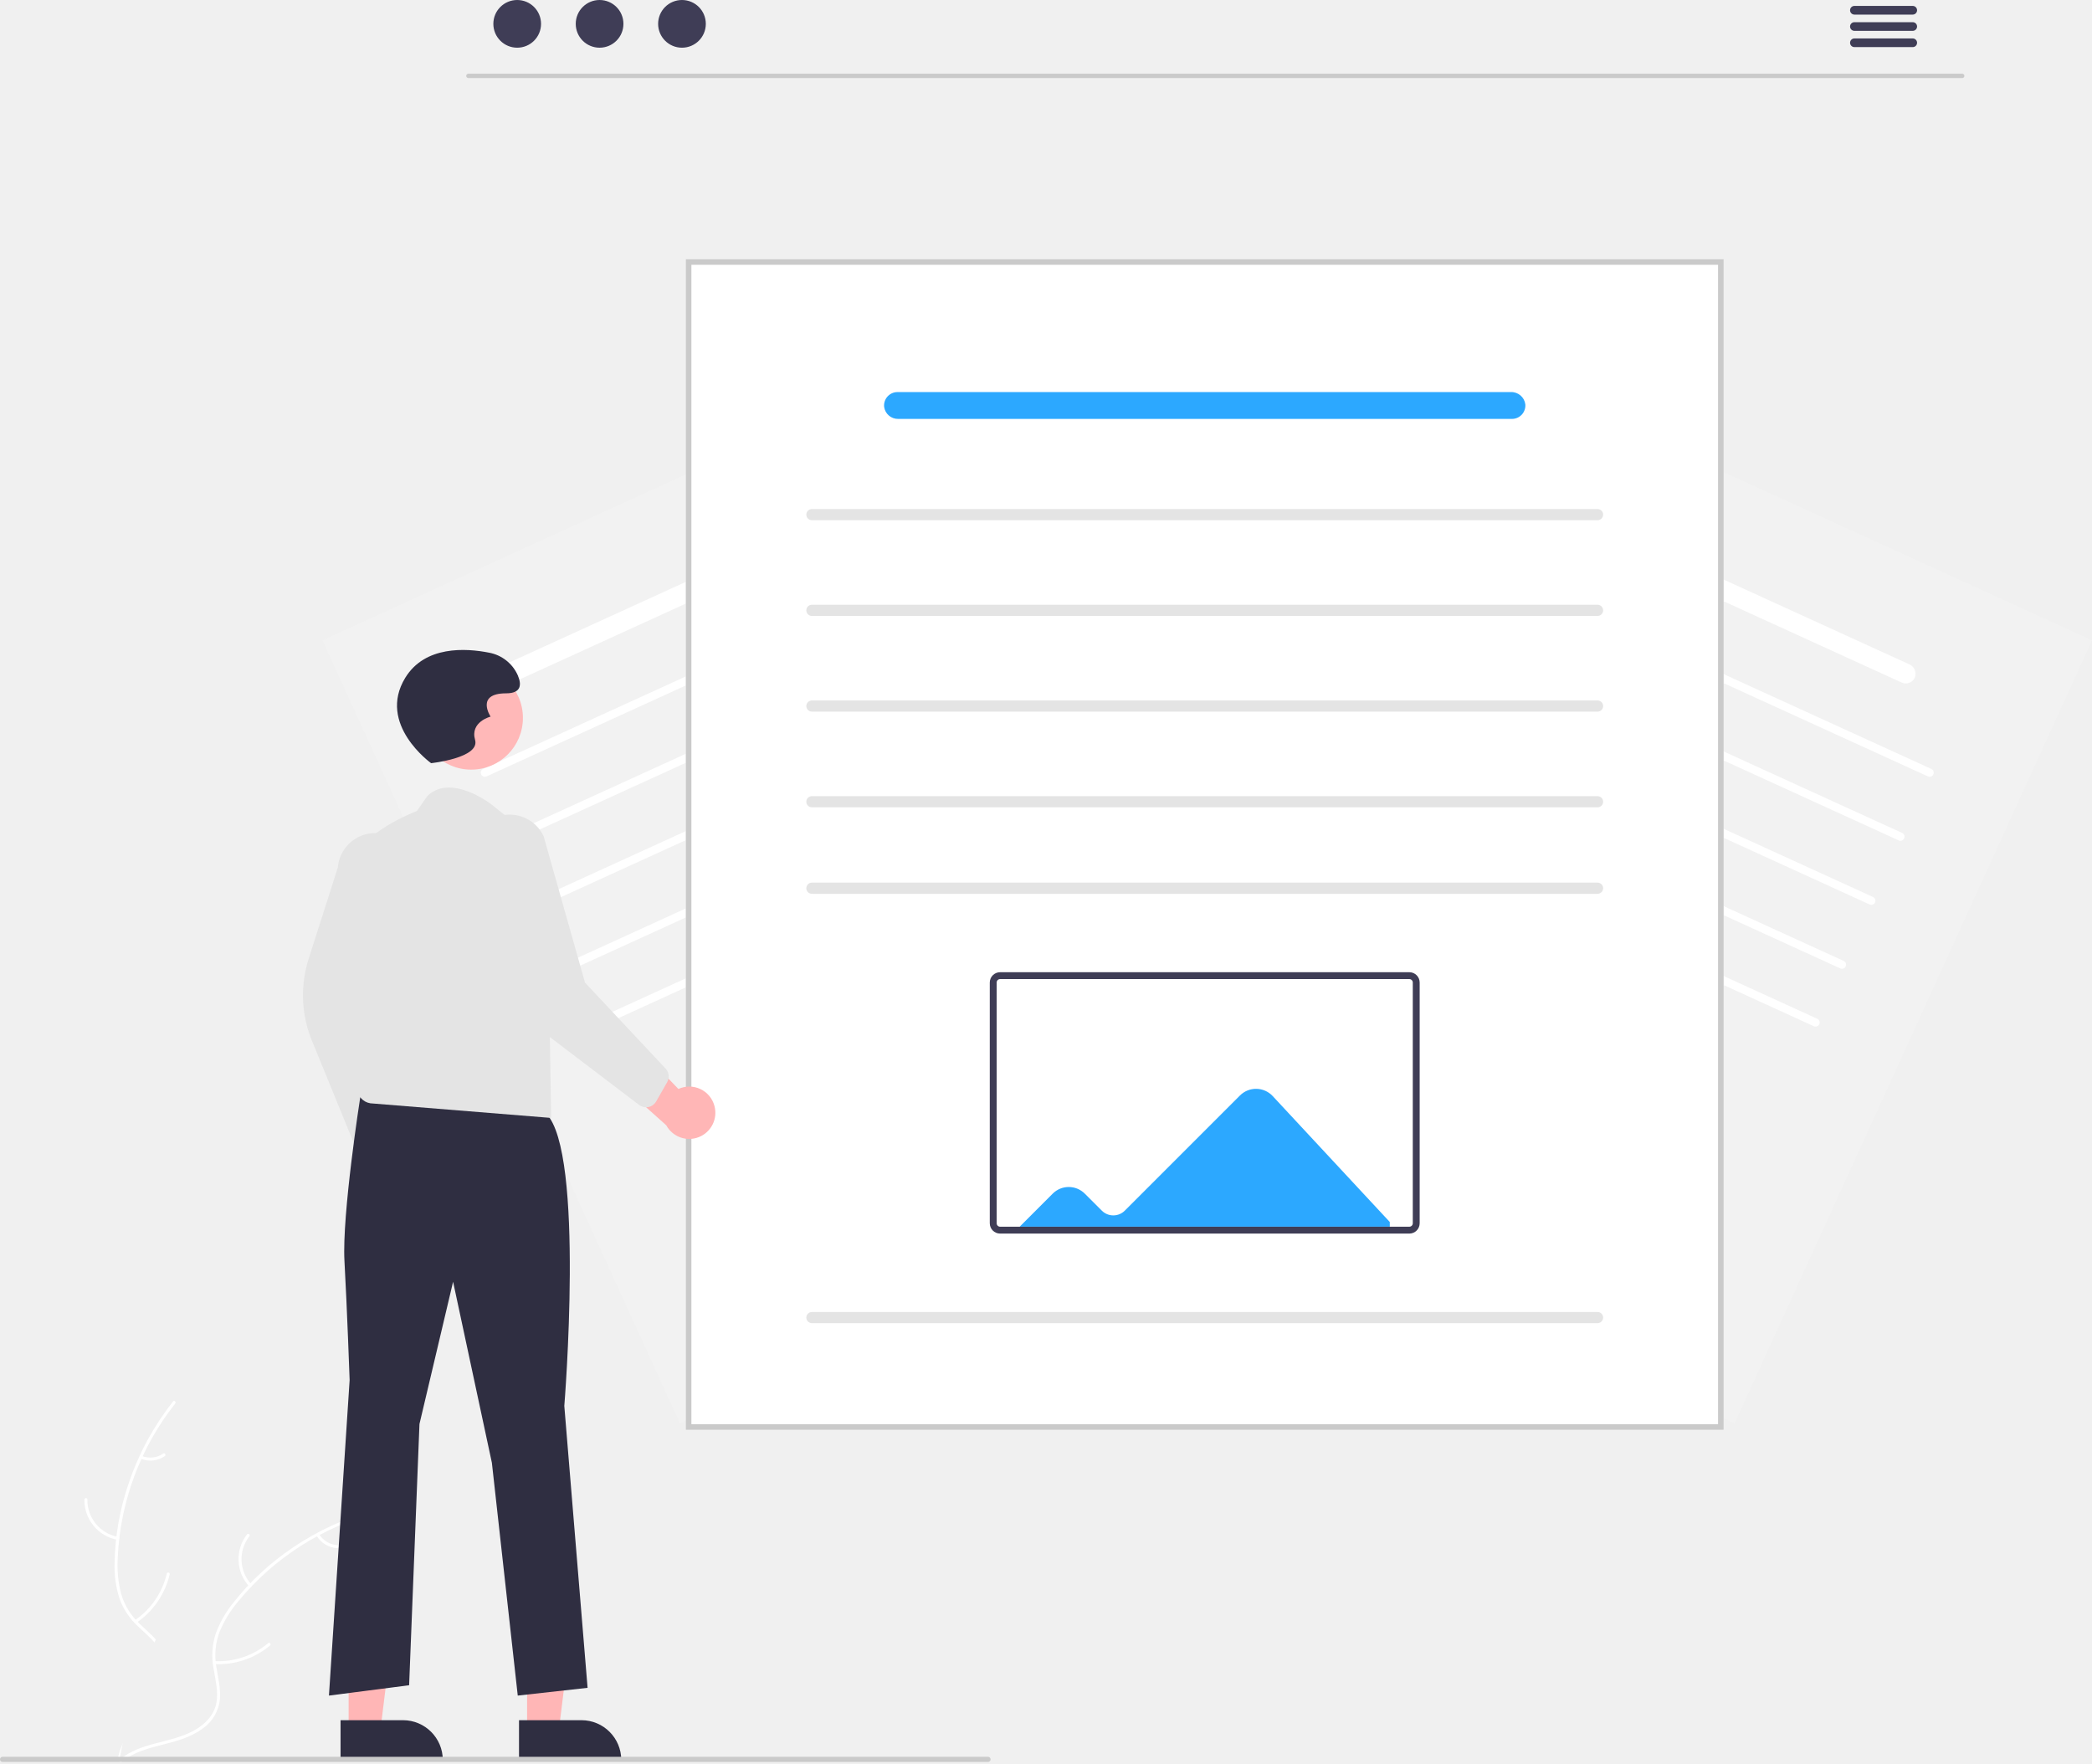
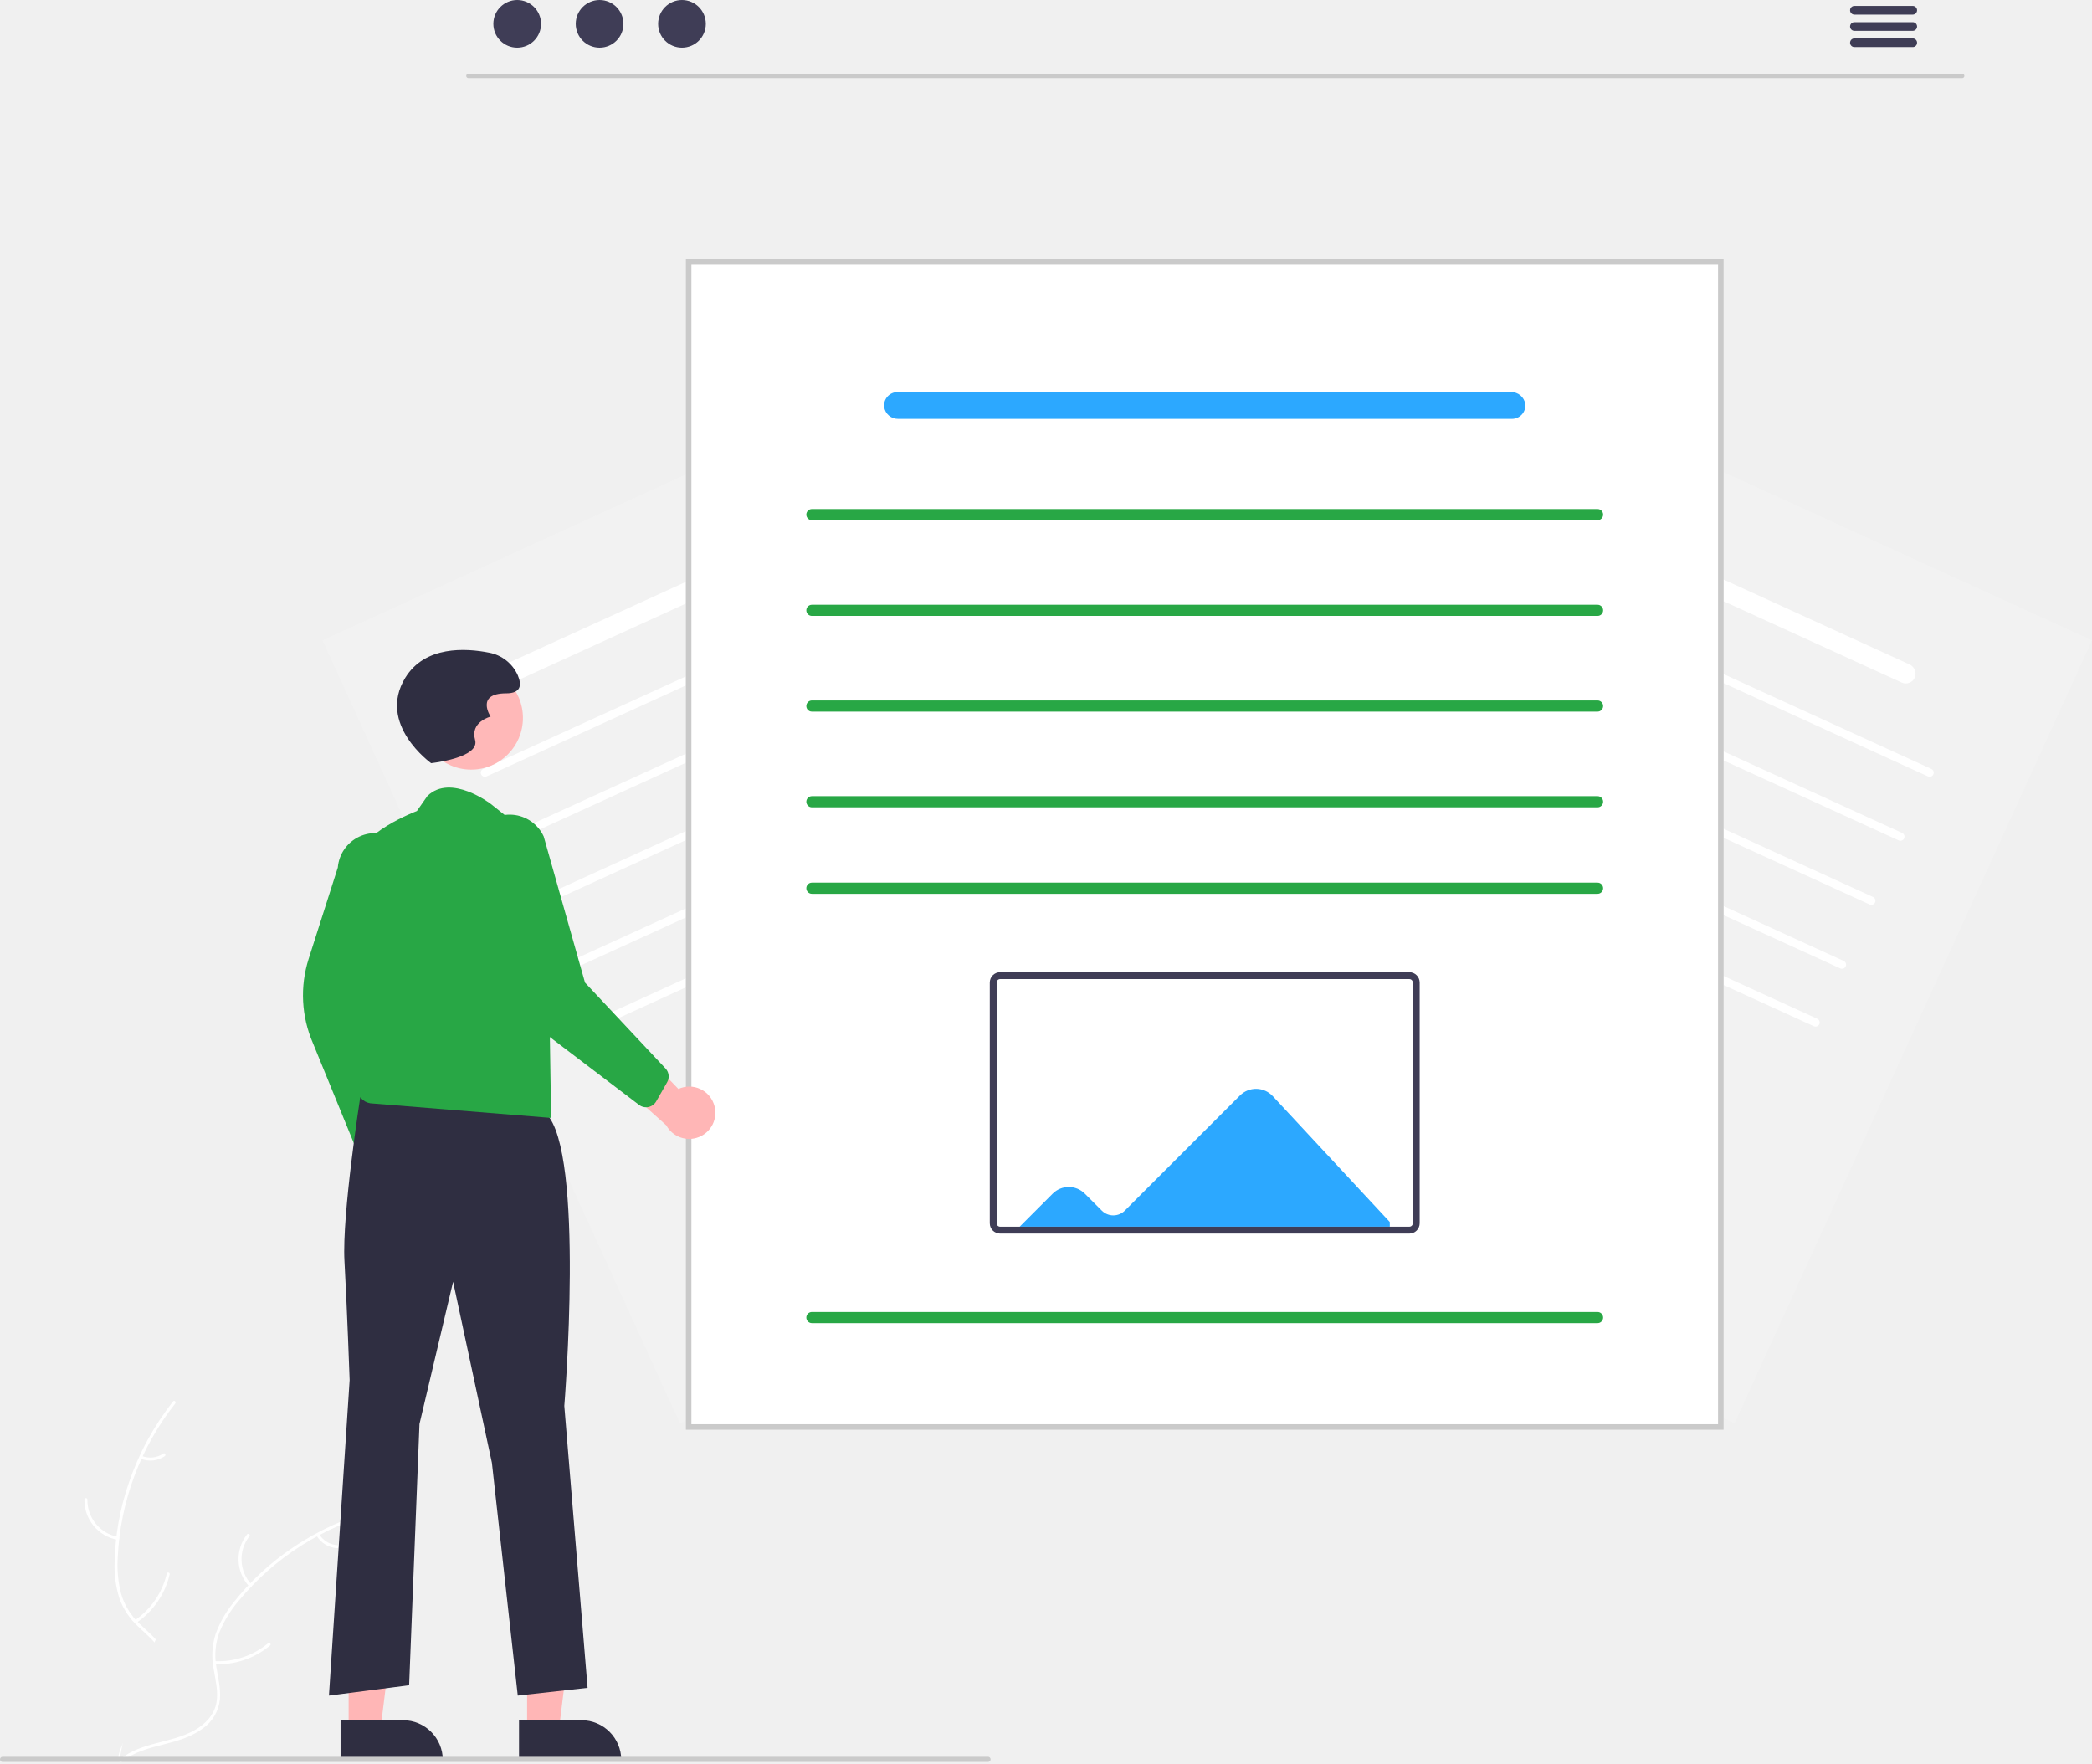
<svg xmlns="http://www.w3.org/2000/svg" height="681.894" viewBox="0 0 808.841 681.894" width="808.841">
  <g transform="translate(-195.5797 -109.0532)">
    <path d="m866.246 659.314-268.345-122.505 138.175-302.67 268.345 122.505z" fill="#f2f2f2" />
    <path d="m907.123 483.478-203.145-92.739a1.586 1.586 0 0 1 1.317-2.885l203.145 92.739a1.586 1.586 0 0 1 -1.317 2.885z" fill="#fff" />
    <path d="m918.42 458.734-203.145-92.739a1.586 1.586 0 1 1 1.317-2.885l203.145 92.739a1.586 1.586 0 1 1 -1.317 2.885z" fill="#fff" />
    <path d="m929.716 433.99-203.145-92.739a1.586 1.586 0 1 1 1.317-2.885l203.145 92.739a1.586 1.586 0 0 1 -1.317 2.885z" fill="#fff" />
    <path d="m941.012 409.246-203.145-92.739a1.586 1.586 0 1 1 1.317-2.885l203.145 92.739a1.586 1.586 0 0 1 -1.317 2.885z" fill="#fff" />
    <path d="m896.915 505.84-203.145-92.739a1.586 1.586 0 1 1 1.317-2.885l203.145 92.739a1.586 1.586 0 0 1 -1.317 2.885z" fill="#fff" />
    <path d="m930.837 372.948-158.682-72.441a3.965 3.965 0 0 1 -2.23-4.779 3.816 3.816 0 0 1 5.2-2.252l158.633 72.419a4.001 4.001 0 0 1 2.261 4.85 3.816 3.816 0 0 1 -5.183 2.203z" fill="#fff" />
    <path d="m320.271 356.644 268.345-122.505 138.175 302.67-268.345 122.505z" fill="#f2f2f2" />
    <path d="m417.568 483.478 203.145-92.739a1.586 1.586 0 1 0 -1.317-2.885l-203.145 92.739a1.586 1.586 0 1 0 1.317 2.885z" fill="#fff" />
    <path d="m406.271 458.734 203.145-92.739a1.586 1.586 0 0 0 -1.317-2.885l-203.145 92.739a1.586 1.586 0 1 0 1.317 2.885z" fill="#fff" />
    <path d="m394.975 433.99 203.145-92.739a1.586 1.586 0 0 0 -1.317-2.885l-203.145 92.739a1.586 1.586 0 0 0 1.317 2.885z" fill="#fff" />
    <path d="m383.679 409.246 203.145-92.739a1.586 1.586 0 1 0 -1.317-2.885l-203.145 92.739a1.586 1.586 0 0 0 1.317 2.885z" fill="#fff" />
    <path d="m427.776 505.84 203.145-92.739a1.586 1.586 0 0 0 -1.317-2.885l-203.145 92.739a1.586 1.586 0 1 0 1.317 2.885z" fill="#fff" />
    <path d="m393.854 372.948 158.682-72.441a3.965 3.965 0 0 0 2.23-4.779 3.816 3.816 0 0 0 -5.2-2.252l-158.633 72.419a4.001 4.001 0 0 0 -2.261 4.85 3.816 3.816 0 0 0 5.183 2.203z" fill="#fff" />
    <path d="m222.405 714.031c1.694-26.244 16.317-52.871 40.66-62.823a121.169 121.169 0 0 0 4.933 83.044c4.431 10.101 10.41 20.874 7.436 31.495-1.85 6.609-7.022 11.888-12.949 15.349-5.927 3.461-12.62 5.34-19.231 7.184l-1.253 1.168c-12.055-23.373-21.291-49.173-19.596-75.417z" fill="#f0f0f0" />
    <path d="m263.34 651.686a103.567 103.567 0 0 0 -22.249 59.71 44.599 44.599 0 0 0 1.333 13.91 25.58 25.58 0 0 0 7.054 11.467c3.049 2.975 6.512 5.665 8.785 9.33a15.663 15.663 0 0 1 1.521 12.719c-1.501 5.294-4.814 9.733-8.205 13.961-3.765 4.695-7.75 9.511-9.112 15.52-.165.728-1.285.429-1.12-.298 2.37-10.454 12-16.883 16.209-26.422 1.964-4.451 2.598-9.521.246-13.957-2.056-3.879-5.626-6.656-8.739-9.642a27.296 27.296 0 0 1 -7.315-10.955 41.231 41.231 0 0 1 -1.863-13.808 100.479 100.479 0 0 1 5.517-30.916 105.403 105.403 0 0 1 17.121-31.442c.462-.583 1.276.243.817.822z" fill="#fff" />
    <path d="m240.987 704.376a15.538 15.538 0 0 1 -12.771-15.548.58.58 0 0 1 1.159-.011 14.388 14.388 0 0 0 11.909 14.439c.735.129.433 1.249-.298 1.12z" fill="#fff" />
    <path d="m247.733 735.468a29.949 29.949 0 0 0 12.329-18.01c.168-.727 1.288-.429 1.12.298a31.151 31.151 0 0 1 -12.868 18.715c-.619.419-1.197-.586-.582-1.003z" fill="#fff" />
    <path d="m250.413 671.958a8.795 8.795 0 0 0 8.295-.916c.613-.426 1.191.579.582 1.003a9.856 9.856 0 0 1 -9.175 1.034.599.599 0 0 1 -.411-.709.582.582 0 0 1 .709-.411z" fill="#fff" />
    <path d="m341.559 693.247c-.375.277-.751.554-1.126.841a115.831 115.831 0 0 0 -14.1 12.42c-.342.344-.684.697-1.016 1.05a122.112 122.112 0 0 0 -24.324 37.81 118.587 118.587 0 0 0 -5.489 17.162c-1.922 8.081-3.362 16.996-7.713 23.771a20.346 20.346 0 0 1 -1.466 2.047l-42.802 2.539c-.1-.043-.2-.076-.301-.119l-1.704.18c.051-.307.11-.624.161-.931.029-.178.067-.357.096-.535.022-.119.045-.238.058-.346.007-.04.015-.079.023-.109.013-.109.037-.208.051-.307q.489-2.66 1.017-5.323c-.001-.01-.001-.01.008-.02 2.716-13.518 6.585-26.928 12.366-39.325.174-.373.347-.756.541-1.13a113.158 113.158 0 0 1 9.233-15.992 100.037 100.037 0 0 1 6.199-8.002 83.187 83.187 0 0 1 19.857-16.799c14.87-9.016 32.459-13.176 49.159-9.198.427.102.845.205 1.273.316z" fill="#f0f0f0" />
    <path d="m341.495 693.796a103.567 103.567 0 0 0 -53.714 34.279 44.6 44.6 0 0 0 -7.31 11.909 25.58 25.58 0 0 0 -1.272 13.402c.643 4.211 1.789 8.444 1.397 12.739a15.663 15.663 0 0 1 -6.443 11.071c-4.385 3.323-9.703 4.873-14.956 6.207-5.833 1.482-11.914 2.928-16.62 6.906-.57.482-1.285-.431-.715-.912 8.186-6.92 19.746-6.255 28.85-11.338 4.248-2.371 7.806-6.037 8.599-10.995.693-4.335-.484-8.702-1.172-12.96a27.296 27.296 0 0 1 .755-13.151 41.231 41.231 0 0 1 6.825-12.146 100.479 100.479 0 0 1 23.018-21.363 105.404 105.404 0 0 1 32.6-14.797c.72-.188.873.962.157 1.149z" fill="#fff" />
    <path d="m291.924 722.407a15.538 15.538 0 0 1 -.836-20.103c.461-.586 1.394.102.932.689a14.388 14.388 0 0 0 .816 18.699c.509.545-.406 1.258-.912.715z" fill="#fff" />
    <path d="m278.591 751.295a29.949 29.949 0 0 0 20.687-6.957c.572-.48 1.286.433.715.912a31.151 31.151 0 0 1 -21.542 7.196c-.746-.038-.603-1.189.139-1.151z" fill="#fff" />
    <path d="m318.968 702.199a8.795 8.795 0 0 0 7.175 4.263c.746.029.602 1.179-.139 1.151a9.856 9.856 0 0 1 -7.948-4.698.599.599 0 0 1 .098-.814.582.582 0 0 1 .814.098z" fill="#fff" />
    <path d="m861.997 661.858h-401.256v-452.583h401.256z" fill="#fff" />
    <path d="m861.997 661.858h-401.256v-452.583h401.256zm-399.099-2.157h396.941v-448.268h-396.941z" fill="#cacaca" />
-     <path d="m813.25 421.185h-303.762a2.157 2.157 0 1 1 0-4.315h303.762a2.157 2.157 0 0 1 0 4.315z" fill="#e4e4e4" />
-     <path d="m813.25 384.185h-303.762a2.157 2.157 0 1 1 0-4.315h303.762a2.157 2.157 0 0 1 0 4.315z" fill="#e4e4e4" />
-     <path d="m813.25 347.185h-303.762a2.157 2.157 0 1 1 0-4.315h303.762a2.157 2.157 0 0 1 0 4.315z" fill="#e4e4e4" />
-     <path d="m813.25 310.185h-303.762a2.157 2.157 0 1 1 0-4.315h303.762a2.157 2.157 0 0 1 0 4.315z" fill="#e4e4e4" />
-     <path d="m813.25 454.623h-303.762a2.157 2.157 0 1 1 0-4.315h303.762a2.157 2.157 0 0 1 0 4.315z" fill="#e4e4e4" />
-     <path d="m813.25 620.623h-303.762a2.157 2.157 0 1 1 0-4.315h303.762a2.157 2.157 0 0 1 0 4.315z" fill="#e4e4e4" />
+     <path d="m813.25 421.185h-303.762a2.157 2.157 0 1 1 0-4.315h303.762a2.157 2.157 0 0 1 0 4.315z" fill="#28a745" />
+     <path d="m813.25 384.185h-303.762a2.157 2.157 0 1 1 0-4.315h303.762a2.157 2.157 0 0 1 0 4.315z" fill="#28a745" />
+     <path d="m813.25 347.185h-303.762a2.157 2.157 0 1 1 0-4.315h303.762a2.157 2.157 0 0 1 0 4.315z" fill="#28a745" />
+     <path d="m813.25 310.185h-303.762a2.157 2.157 0 1 1 0-4.315h303.762a2.157 2.157 0 0 1 0 4.315z" fill="#28a745" />
+     <path d="m813.25 454.623h-303.762a2.157 2.157 0 1 1 0-4.315h303.762a2.157 2.157 0 0 1 0 4.315z" fill="#28a745" />
+     <path d="m813.25 620.623h-303.762a2.157 2.157 0 1 1 0-4.315h303.762a2.157 2.157 0 0 1 0 4.315z" fill="#28a745" />
    <path d="m740.484 585.994h-158.231a3.993 3.993 0 0 1 -3.989-3.989v-93.077a3.993 3.993 0 0 1 3.989-3.989h158.231a3.993 3.993 0 0 1 3.989 3.989v93.077a3.993 3.993 0 0 1 -3.989 3.989z" fill="#fff" />
    <path d="m687.643 532.82a8.801 8.801 0 0 0 -12.646-.226l-44.53 44.531a6.288 6.288 0 0 1 -8.869.013l-6.595-6.582a8.78 8.78 0 0 0 -12.42 0l-12.764 12.778h143.099v-1.822z" fill="#2ca8ff" />
    <path d="m740.484 585.994h-158.231a3.993 3.993 0 0 1 -3.989-3.989v-93.077a3.993 3.993 0 0 1 3.989-3.989h158.231a3.993 3.993 0 0 1 3.989 3.989v93.077a3.993 3.993 0 0 1 -3.989 3.989zm-158.231-98.396a1.331 1.331 0 0 0 -1.33 1.33v93.077a1.331 1.331 0 0 0 1.33 1.33h158.231a1.331 1.331 0 0 0 1.33-1.33v-93.077a1.331 1.331 0 0 0 -1.33-1.33z" fill="#3f3d56" />
    <path d="m359.017 570.436a10.056 10.056 0 0 0 -8.672-12.75l-8.291-34.76-12.707 13.541 9.821 30.933a10.11 10.11 0 0 0 19.849 3.036z" fill="#ffb6b6" />
-     <path d="m336.856 557.828a4.505 4.505 0 0 1 -2.708-2.476l-17.579-42.998a46.373 46.373 0 0 1 -1.648-32.603l11.264-35.283a14.497 14.497 0 1 1 28.872 2.642l-14.938 56.816 10.005 44.622a4.515 4.515 0 0 1 -2.2 4.679l-7.416 4.237a4.506 4.506 0 0 1 -2.623.576 4.455 4.455 0 0 1 -1.029-.213z" fill="#e4e4e4" />
+     <path d="m336.856 557.828a4.505 4.505 0 0 1 -2.708-2.476l-17.579-42.998a46.373 46.373 0 0 1 -1.648-32.603l11.264-35.283a14.497 14.497 0 1 1 28.872 2.642l-14.938 56.816 10.005 44.622a4.515 4.515 0 0 1 -2.2 4.679l-7.416 4.237a4.506 4.506 0 0 1 -2.623.576 4.455 4.455 0 0 1 -1.029-.213z" fill="#28a745" />
  </g>
  <path d="m203.799 669.082h12.259l5.833-47.288h-18.095z" fill="#ffb6b6" />
  <path d="m396.251 774.133 24.144-.001h.001a15.387 15.387 0 0 1 15.386 15.386v.5l-39.531.001z" fill="#2f2e41" transform="translate(-195.5797 -109.0532)" />
  <path d="m134.799 669.082h12.259l5.833-47.288h-18.095z" fill="#ffb6b6" />
  <path d="m327.251 774.133 24.144-.001h.001a15.387 15.387 0 0 1 15.386 15.386v.5l-39.531.001z" fill="#2f2e41" transform="translate(-195.5797 -109.0532)" />
  <path d="m406.761 539.618-71.897-6.326s-7.103 45.326-6.103 63.326 2 46 2 46l-8 122 31-4 4-101 13-55 15 70 10 90 27-3-9-109s8-98-7-113z" fill="#2f2e41" transform="translate(-195.5797 -109.0532)" />
  <circle cx="182.181" cy="277.565" fill="#ffb8b8" r="20" />
-   <path d="m399.662 431.276-14.285-11.371s-15.469-11.936-24.543-3.111l-4.074 5.825s-23.098 8.657-23.098 19.657l1.098 60.343s-8 31 4 33l69.902 5.657-.902-57.657z" fill="#e4e4e4" transform="translate(-195.5797 -109.0532)" />
+   <path d="m399.662 431.276-14.285-11.371s-15.469-11.936-24.543-3.111l-4.074 5.825s-23.098 8.657-23.098 19.657l1.098 60.343s-8 31 4 33l69.902 5.657-.902-57.657z" fill="#28a745" transform="translate(-195.5797 -109.0532)" />
  <path d="m362.261 404.118s-21-15-10-33c7.631-12.487 23.444-11.499 32.414-9.722a15.154 15.154 0 0 1 11.086 8.722c1.5 3.5 1.5 7-4.5 7-12 0-6 9-6 9s-8 2-6 9-17 9-17 9z" fill="#2f2e41" transform="translate(-195.5797 -109.0532)" />
  <path d="m471.819 536.663a10.056 10.056 0 0 0 -13.945-6.581l-24.792-25.736-4.072 18.118 24.167 21.661a10.11 10.11 0 0 0 18.641-7.463z" fill="#ffb6b6" transform="translate(-195.5797 -109.0532)" />
-   <path d="m446.325 537.054a4.505 4.505 0 0 1 -3.59-.758l-36.977-28.116a46.373 46.373 0 0 1 -17.974-27.25l-8.211-36.116a14.497 14.497 0 1 1 26.215-12.384l15.98 56.532 31.277 33.361a4.515 4.515 0 0 1 .48 5.148l-4.237 7.416a4.506 4.506 0 0 1 -1.968 1.828 4.455 4.455 0 0 1 -.994.339z" fill="#e4e4e4" transform="translate(-195.5797 -109.0532)" />
+   <path d="m446.325 537.054a4.505 4.505 0 0 1 -3.59-.758l-36.977-28.116a46.373 46.373 0 0 1 -17.974-27.25l-8.211-36.116a14.497 14.497 0 1 1 26.215-12.384l15.98 56.532 31.277 33.361a4.515 4.515 0 0 1 .48 5.148l-4.237 7.416a4.506 4.506 0 0 1 -1.968 1.828 4.455 4.455 0 0 1 -.994.339z" fill="#28a745" transform="translate(-195.5797 -109.0532)" />
  <path d="m954.236 139.23h-577.556a.838.838 0 0 1 0-1.677h577.556a.838.838 0 0 1 0 1.677z" fill="#cacaca" transform="translate(-195.5797 -109.0532)" />
  <circle cx="199.967" cy="9.221" fill="#3f3d56" r="9.221" />
  <circle cx="231.821" cy="9.221" fill="#3f3d56" r="9.221" />
  <circle cx="263.675" cy="9.221" fill="#3f3d56" r="9.221" />
  <path d="m935.15 114.693h-22.633a1.677 1.677 0 0 1 0-3.353h22.633a1.677 1.677 0 0 1 0 3.353z" fill="#3f3d56" transform="translate(-195.5797 -109.0532)" />
  <path d="m935.15 120.98h-22.633a1.677 1.677 0 0 1 0-3.353h22.633a1.677 1.677 0 0 1 0 3.353z" fill="#3f3d56" transform="translate(-195.5797 -109.0532)" />
  <path d="m935.15 127.267h-22.633a1.677 1.677 0 0 1 0-3.353h22.633a1.677 1.677 0 0 1 0 3.353z" fill="#3f3d56" transform="translate(-195.5797 -109.0532)" />
  <path d="m577.58 790.276h-381a1 1 0 1 1 0-2h381a1 1 0 0 1 0 2z" fill="#cacaca" transform="translate(-195.5797 -109.0532)" />
  <path d="m780.155 271.019h-237.277a5.393 5.393 0 0 1 -5.459-4.654 5.191 5.191 0 0 1 5.162-5.725h237.204a5.442 5.442 0 0 1 5.538 4.724 5.19 5.19 0 0 1 -5.169 5.654z" fill="#2ca8ff" transform="translate(-195.5797 -109.0532)" />
</svg>
